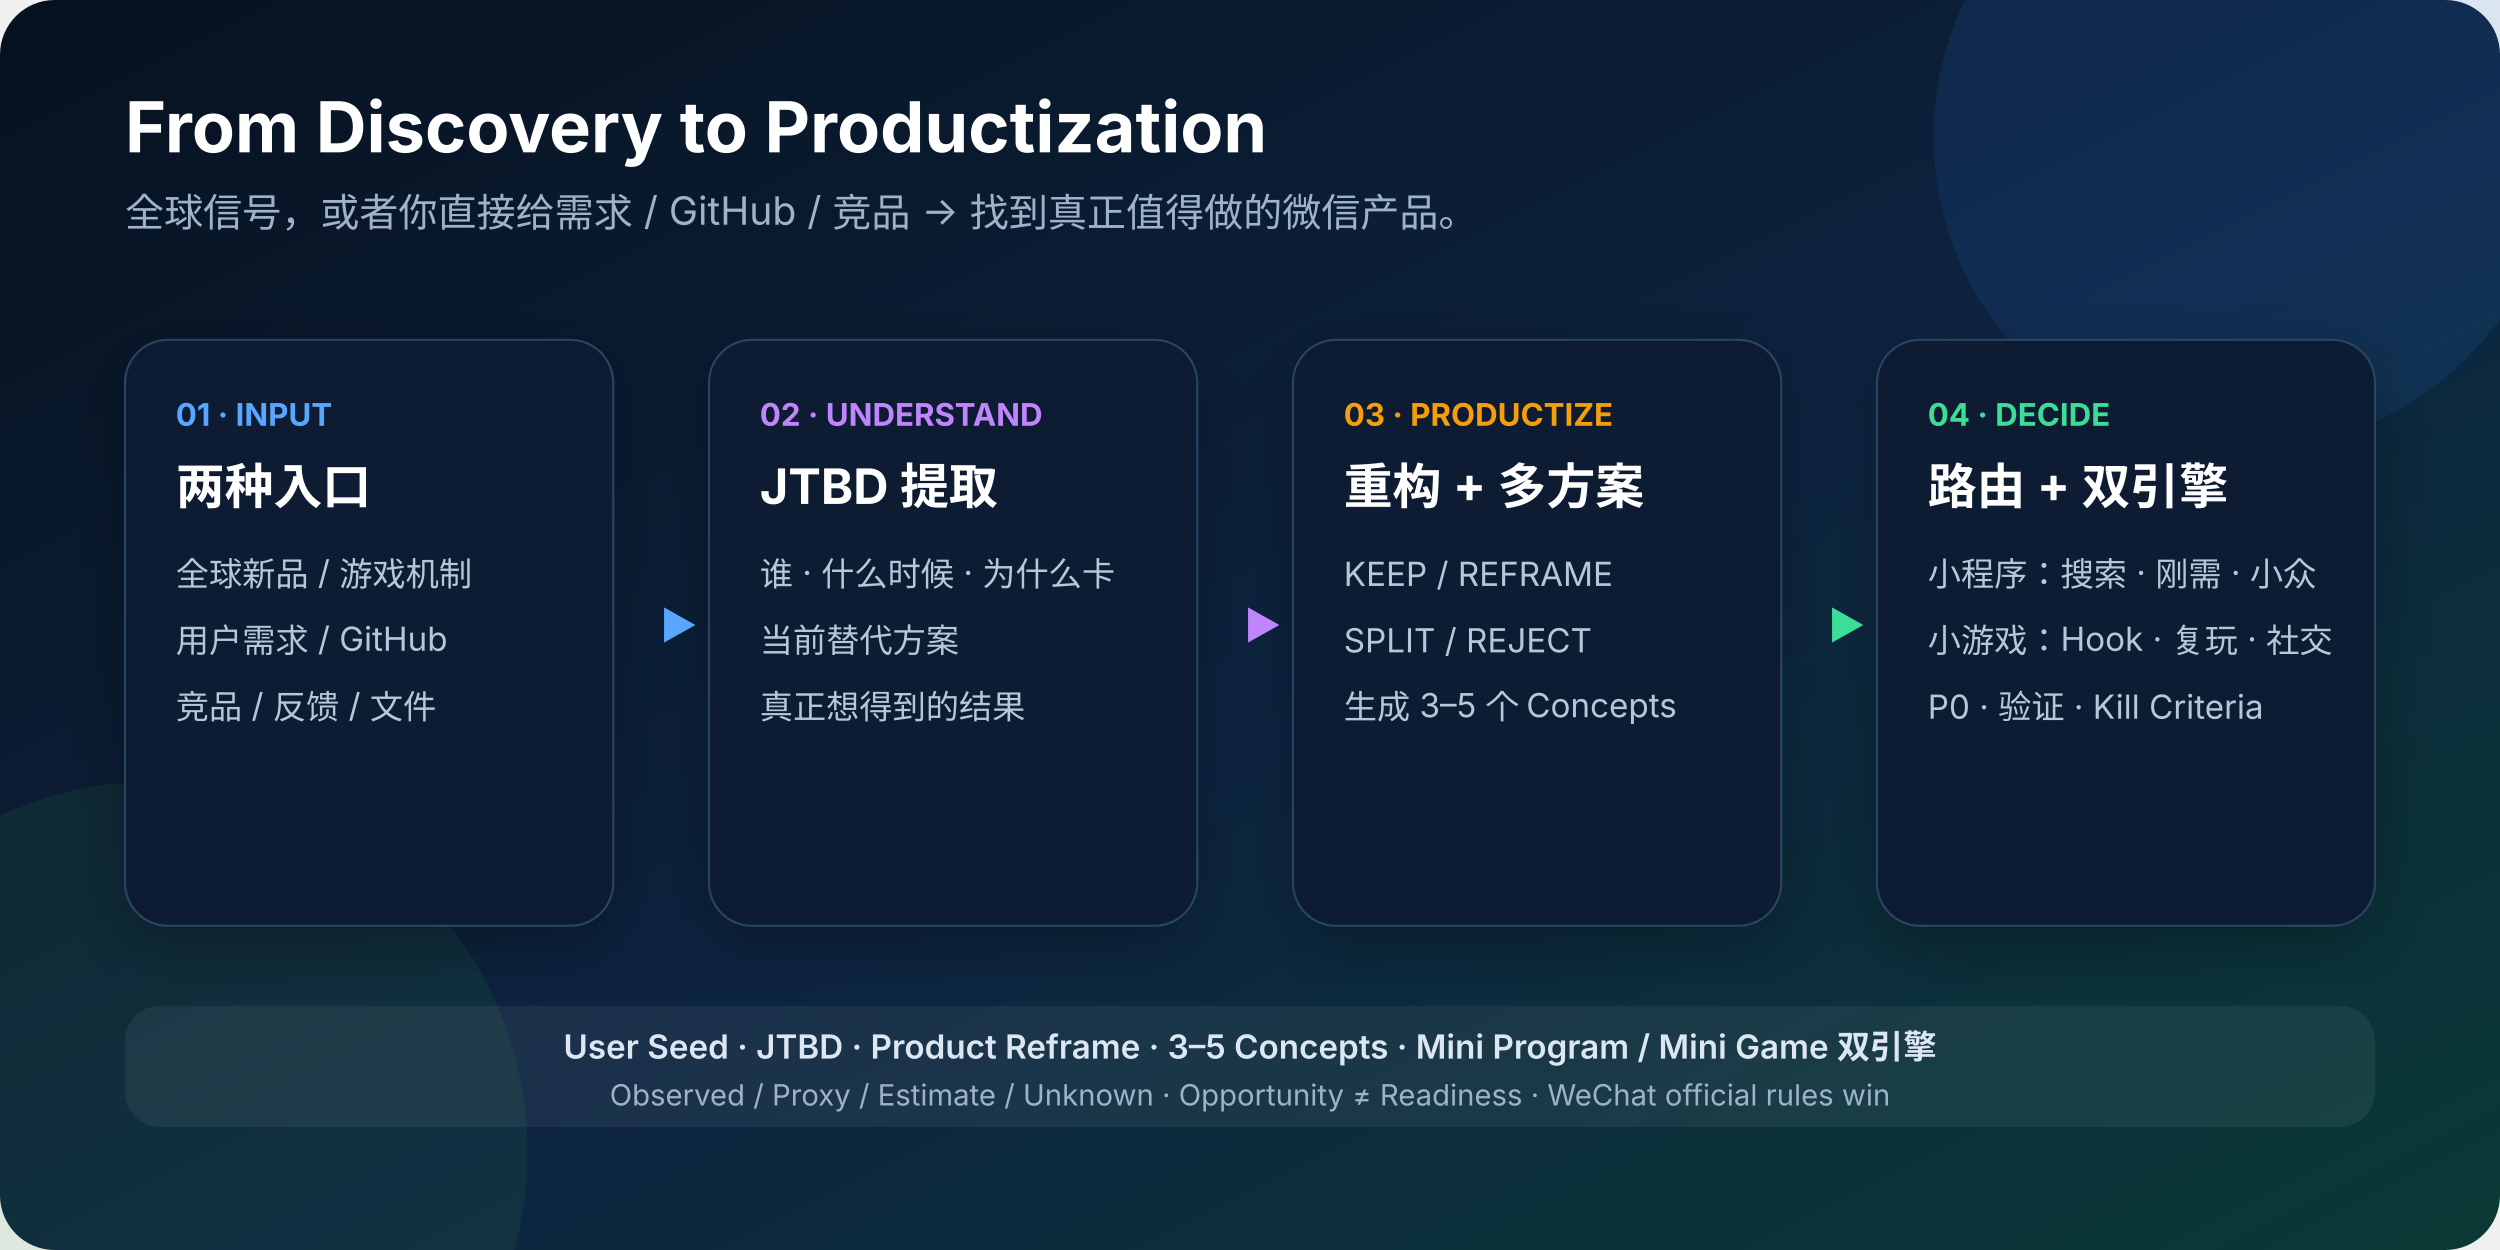
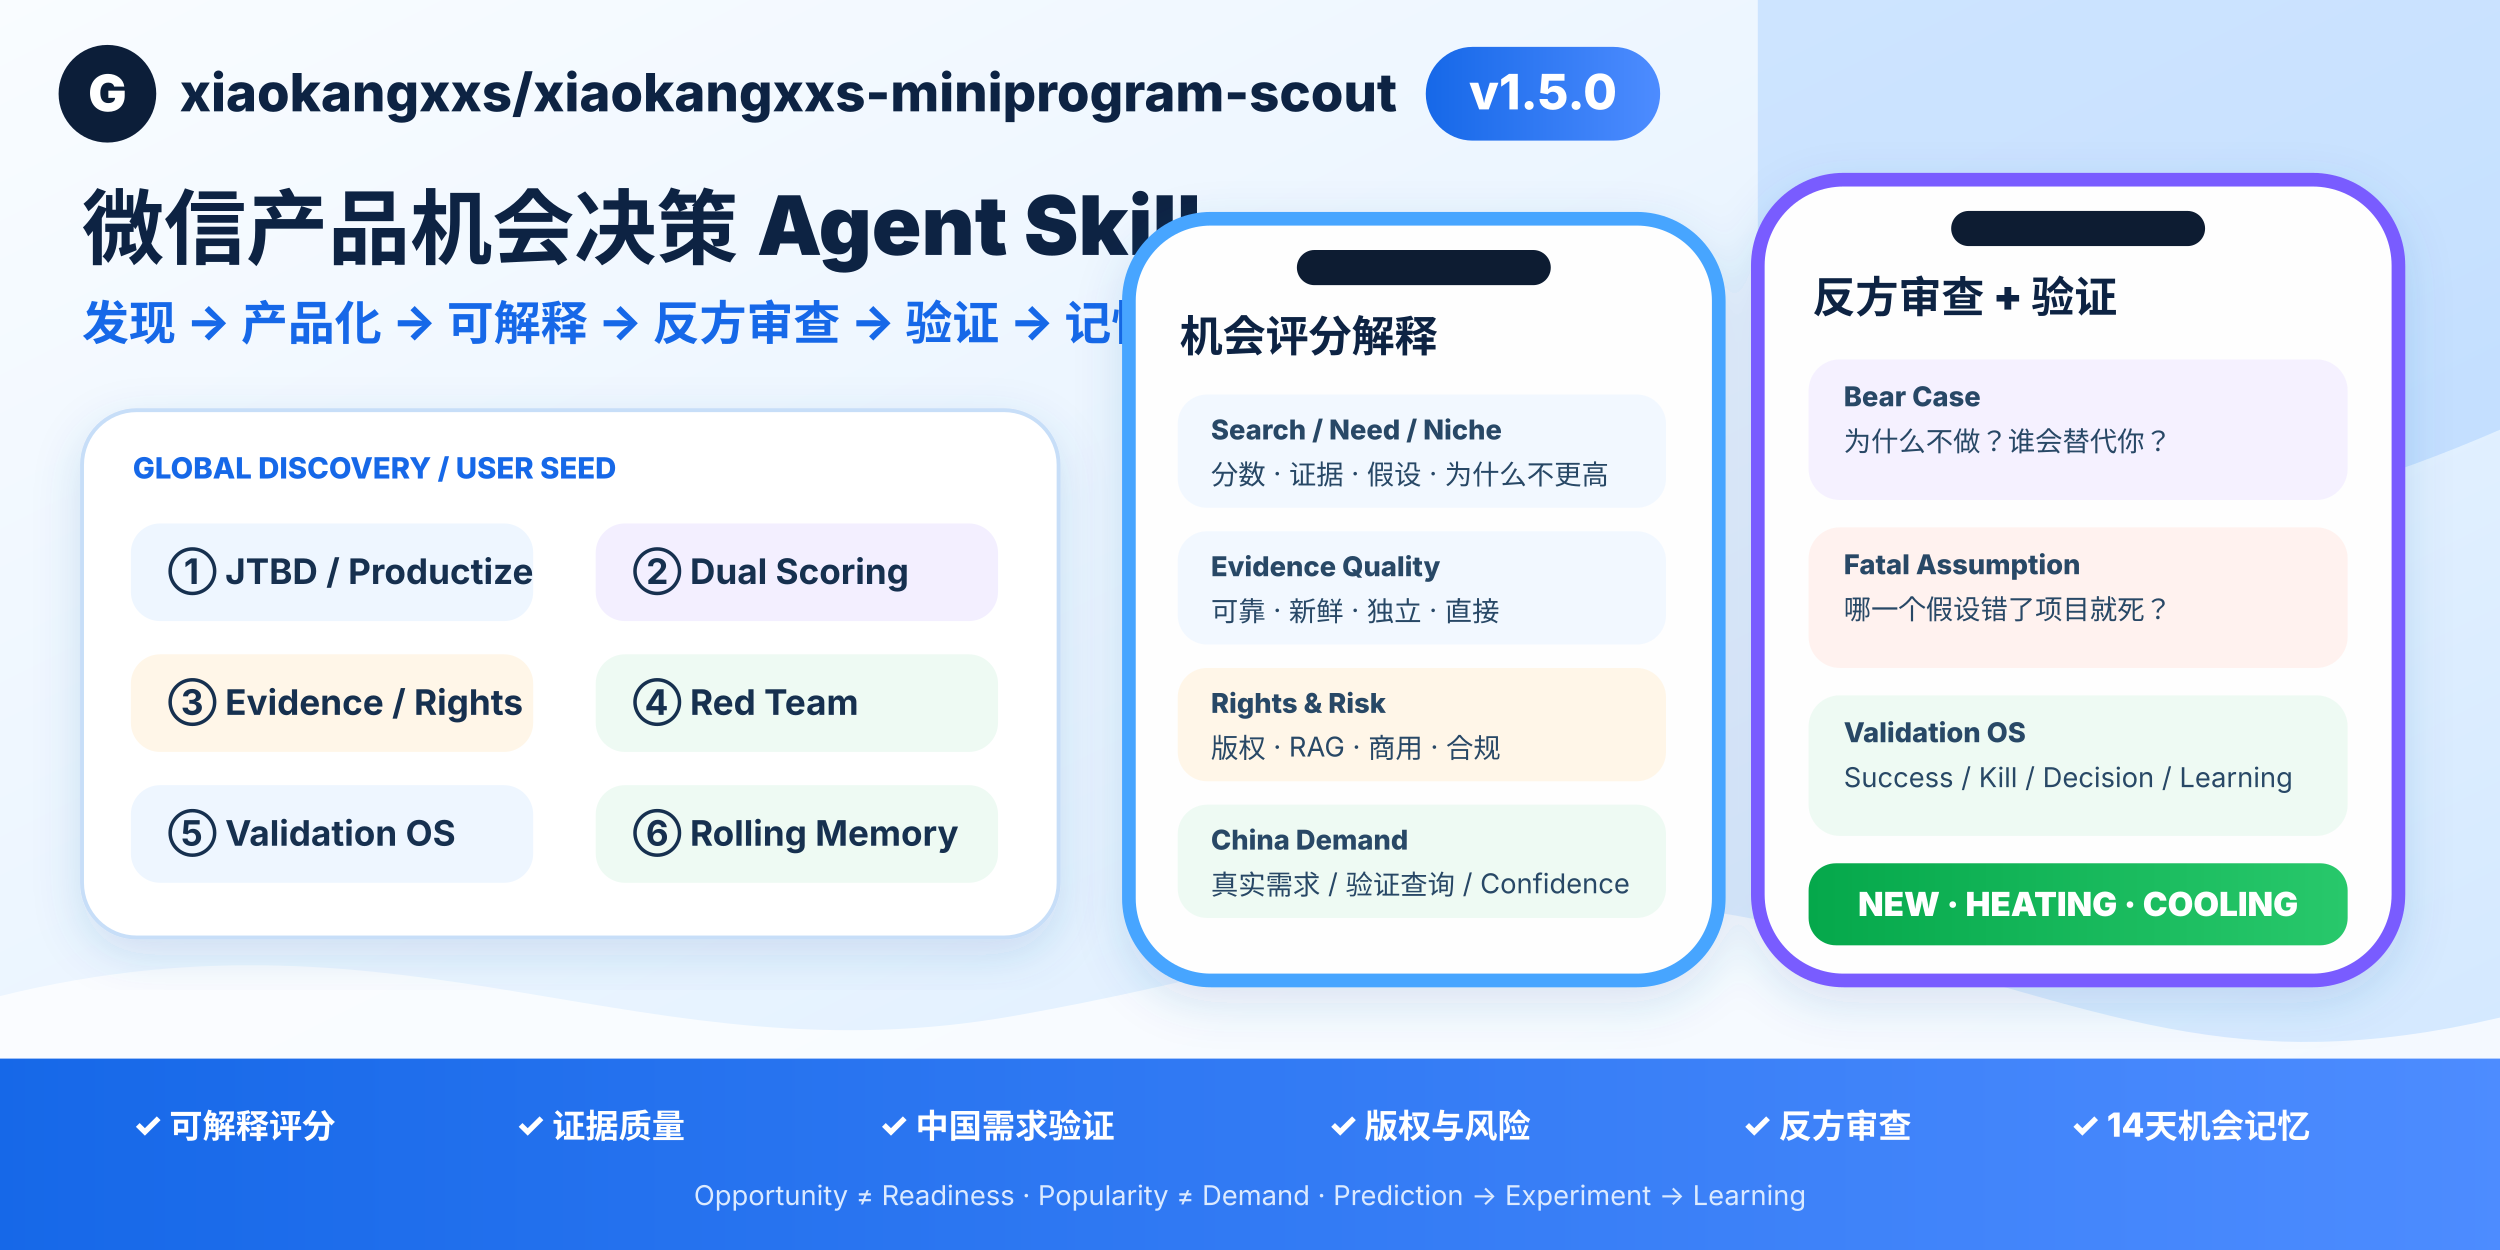
<svg xmlns="http://www.w3.org/2000/svg" width="1280" height="640" viewBox="0 0 1280 640">
  <defs>
    <linearGradient id="bg" x1="0" y1="0" x2="1" y2="1">
-       <stop offset="0" stop-color="#07111f" />
-       <stop offset="0.55" stop-color="#0d2440" />
-       <stop offset="1" stop-color="#0a3a35" />
+       <stop stop-color="#f9fcff" />
+       <stop offset=".55" stop-color="#e7f3ff" />
+       <stop offset="1" stop-color="#cfe6ff" />
    </linearGradient>
-     <linearGradient id="line" x1="0" y1="0" x2="1" y2="0">
-       <stop offset="0" stop-color="#58a6ff" />
-       <stop offset="0.5" stop-color="#c084fc" />
-       <stop offset="1" stop-color="#3ddc97" />
+     <linearGradient id="blue" x1="0" y1="0" x2="1" y2="0">
+       <stop stop-color="#1668e8" />
+       <stop offset="1" stop-color="#4d8cff" />
    </linearGradient>
-     <filter id="shadow">
-       <feDropShadow dx="0" dy="10" stdDeviation="16" flood-opacity=".28" />
+     <linearGradient id="green" x1="0" y1="0" x2="1" y2="0">
+       <stop stop-color="#05a84b" />
+       <stop offset="1" stop-color="#28c86b" />
+     </linearGradient>
+     <filter id="s">
+       <feDropShadow dx="0" dy="8" stdDeviation="12" flood-color="#2563a9" flood-opacity=".16" />
    </filter>
  </defs>
-   <rect width="1280" height="640" rx="28" fill="url(#bg)" />
-   <circle cx="1150" cy="70" r="160" fill="#2f81f7" opacity=".11" />
-   <circle cx="80" cy="590" r="190" fill="#2ea043" opacity=".10" />
-   <text x="64" y="78" fill="#fff" font-size="36" font-weight="700" font-family="system-ui,-apple-system,'Segoe UI','PingFang SC','Microsoft YaHei',sans-serif">From Discovery to Productization</text>
-   <text x="64" y="116" fill="#9fb3c8" font-size="20" font-family="system-ui,-apple-system,'Segoe UI','PingFang SC','Microsoft YaHei',sans-serif">全球信号，或者你直接给需求 / GitHub / 竞品 → 找到真正值得做的微信产品。</text>
-   <g filter="url(#shadow)">
-     <rect x="64" y="174" width="250" height="300" rx="22" fill="#0f1f33" stroke="#2b4565" />
-     <rect x="363" y="174" width="250" height="300" rx="22" fill="#0f1f33" stroke="#2b4565" />
-     <rect x="662" y="174" width="250" height="300" rx="22" fill="#0f1f33" stroke="#2b4565" />
-     <rect x="961" y="174" width="255" height="300" rx="22" fill="#0f1f33" stroke="#2b4565" />
+   <rect width="1280" height="640" fill="url(#bg)" />
+   <path d="M900 0h380v220c-120 52-225 68-380 30z" fill="#5aa2ff" opacity=".22" />
+   <path d="M0 510c210-52 330 44 520 10s260-82 410-42 213 75 350 43v119H0z" fill="#fff" opacity=".75" />
+   <g font-family="system-ui,-apple-system,'Segoe UI','PingFang SC','Microsoft YaHei',sans-serif">
+     <circle cx="55" cy="48" r="25" fill="#0c1e39" />
+     <text x="55" y="57" text-anchor="middle" fill="#fff" font-size="26" font-weight="900">G</text>
+     <text x="92" y="57" fill="#0d2343" font-size="27" font-weight="800">xiaokangxxs/xiaokangxxs-miniprogram-scout</text>
+     <rect x="730" y="24" width="120" height="48" rx="24" fill="url(#blue)" />
+     <text x="790" y="56" text-anchor="middle" fill="#fff" font-size="25" font-weight="800">v1.5.0</text>
+     <text x="42" y="132" fill="#0d2343" font-size="42" font-weight="900">微信产品机会决策 Agent Skill</text>
+     <text x="42" y="174" fill="#1668e8" font-size="24" font-weight="800">发现 → 产品化 → 可解释 → 反方审查 → 验证 → 记忆</text>
+     <g filter="url(#s)">
+       <rect x="42" y="210" width="500" height="270" rx="28" fill="#fff" stroke="#c7def8" stroke-width="2" />
+     </g>
+     <text x="68" y="245" fill="#1668e8" font-size="15" font-weight="800">GLOBAL DISCOVERY / USER SEED</text>
+     <g font-size="18" font-weight="750" fill="#16304f">
+       <rect x="67" y="268" width="206" height="50" rx="15" fill="#eef6ff" />
+       <text x="86" y="299">① JTBD / Productize</text>
+       <rect x="305" y="268" width="206" height="50" rx="15" fill="#f3efff" />
+       <text x="324" y="299">② Dual Scoring</text>
+       <rect x="67" y="335" width="206" height="50" rx="15" fill="#fff6e8" />
+       <text x="86" y="366">③ Evidence / Rights</text>
+       <rect x="305" y="335" width="206" height="50" rx="15" fill="#eefaf3" />
+       <text x="324" y="366">④ Red Team</text>
+       <rect x="67" y="402" width="206" height="50" rx="15" fill="#eef6ff" />
+       <text x="86" y="433">⑤ Validation OS</text>
+       <rect x="305" y="402" width="206" height="50" rx="15" fill="#eefaf3" />
+       <text x="324" y="433">⑥ Rolling Memory</text>
+     </g>
+     <g filter="url(#s)">
+       <rect x="578" y="112" width="302" height="390" rx="42" fill="#fefefe" stroke="#46a5ff" stroke-width="7" />
+       <rect x="900" y="92" width="328" height="410" rx="44" fill="#fefefe" stroke="#795cff" stroke-width="7" />
+     </g>
+     <rect x="664" y="128" width="130" height="18" rx="9" fill="#0d1c32" />
+     <rect x="999" y="108" width="130" height="18" rx="9" fill="#0d1c32" />
+     <text x="604" y="180" fill="#0d2343" font-size="22" font-weight="850">机会评分解释</text>
+     <text x="928" y="160" fill="#0d2343" font-size="22" font-weight="850">反方审查 + 验证</text>
+     <g font-size="14" fill="#284866">
+       <rect x="603" y="202" width="250" height="58" rx="15" fill="#f2f8ff" />
+       <text x="620" y="225" font-weight="800">Search / Need / Niche</text>
+       <text x="620" y="248">分数 · 证据 · 假设 · 为什么不更高</text>
+       <rect x="603" y="272" width="250" height="58" rx="15" fill="#f2f8ff" />
+       <text x="620" y="295" font-weight="800">Evidence Quality</text>
+       <text x="620" y="318">可靠 · 新鲜 · 独立 · 直接</text>
+       <rect x="603" y="342" width="250" height="58" rx="15" fill="#fff6e8" />
+       <text x="620" y="365" font-weight="800">Rights &amp; Risk</text>
+       <text x="620" y="388">版权 · RAG · 商用 · 合规</text>
+       <rect x="603" y="412" width="250" height="58" rx="15" fill="#eefaf3" />
+       <text x="620" y="435" font-weight="800">China Demand</text>
+       <text x="620" y="458">真实需求 / 验证查询 / Confidence</text>
+       <rect x="926" y="184" width="276" height="72" rx="16" fill="#f5f1ff" />
+       <text x="944" y="208" font-weight="800">Bear Case</text>
+       <text x="944" y="231">为什么不做？谁会替代你？</text>
+       <rect x="926" y="270" width="276" height="72" rx="16" fill="#fff2ef" />
+       <text x="944" y="294" font-weight="800">Fatal Assumption</text>
+       <text x="944" y="317">哪一个假设错了项目就死？</text>
+       <rect x="926" y="356" width="276" height="72" rx="16" fill="#eefaf3" />
+       <text x="944" y="380" font-weight="800">Validation OS</text>
+       <text x="944" y="403">Success / Kill / Decision / Learning</text>
+       <rect x="926" y="442" width="276" height="42" rx="14" fill="url(#green)" />
+       <text x="1064" y="469" text-anchor="middle" fill="#fff" font-size="17" font-weight="850">NEW · HEATING · COOLING</text>
+     </g>
+     <rect x="0" y="542" width="1280" height="98" fill="url(#blue)" />
+     <g fill="#fff" font-size="17" font-weight="800">
+       <text x="68" y="582">✓ 可解释评分</text>
+       <text x="264" y="582">✓ 证据质量</text>
+       <text x="450" y="582">✓ 中国需求验证</text>
+       <text x="680" y="582">✓ 版权与风险</text>
+       <text x="892" y="582">✓ 反方审查</text>
+       <text x="1060" y="582">✓ 14天机会记忆</text>
+     </g>
+     <text x="640" y="617" text-anchor="middle" fill="#dbeaff" font-size="14">Opportunity ≠ Readiness · Popularity ≠ Demand · Prediction → Experiment → Learning</text>
  </g>
-   <text x="90" y="218" fill="#58a6ff" font-size="16" font-weight="700" font-family="system-ui,-apple-system,'Segoe UI','PingFang SC','Microsoft YaHei',sans-serif">01 · INPUT</text>
-   <text x="90" y="258" fill="#fff" font-size="25" font-weight="700" font-family="system-ui,-apple-system,'Segoe UI','PingFang SC','Microsoft YaHei',sans-serif">两种入口</text>
-   <text x="90" y="300" fill="#b7c6d8" font-size="17" font-family="system-ui,-apple-system,'Segoe UI','PingFang SC','Microsoft YaHei',sans-serif">全球新品 / 游戏机制</text>
-   <text x="90" y="334" fill="#b7c6d8" font-size="17" font-family="system-ui,-apple-system,'Segoe UI','PingFang SC','Microsoft YaHei',sans-serif">用户需求 / GitHub</text>
-   <text x="90" y="368" fill="#b7c6d8" font-size="17" font-family="system-ui,-apple-system,'Segoe UI','PingFang SC','Microsoft YaHei',sans-serif">竞品 / 反馈 / 文件</text>
-   <text x="389" y="218" fill="#c084fc" font-size="16" font-weight="700" font-family="system-ui,-apple-system,'Segoe UI','PingFang SC','Microsoft YaHei',sans-serif">02 · UNDERSTAND</text>
-   <text x="389" y="258" fill="#fff" font-size="25" font-weight="700" font-family="system-ui,-apple-system,'Segoe UI','PingFang SC','Microsoft YaHei',sans-serif">JTBD 提取</text>
-   <text x="389" y="300" fill="#b7c6d8" font-size="17" font-family="system-ui,-apple-system,'Segoe UI','PingFang SC','Microsoft YaHei',sans-serif">谁 · 什么时候 · 为什么卡</text>
-   <text x="389" y="334" fill="#b7c6d8" font-size="17" font-family="system-ui,-apple-system,'Segoe UI','PingFang SC','Microsoft YaHei',sans-serif">当前替代方案</text>
-   <text x="389" y="368" fill="#b7c6d8" font-size="17" font-family="system-ui,-apple-system,'Segoe UI','PingFang SC','Microsoft YaHei',sans-serif">真正想得到的结果</text>
-   <text x="688" y="218" fill="#f59e0b" font-size="16" font-weight="700" font-family="system-ui,-apple-system,'Segoe UI','PingFang SC','Microsoft YaHei',sans-serif">03 · PRODUCTIZE</text>
-   <text x="688" y="258" fill="#fff" font-size="25" font-weight="700" font-family="system-ui,-apple-system,'Segoe UI','PingFang SC','Microsoft YaHei',sans-serif">重构 + 多方案</text>
-   <text x="688" y="300" fill="#b7c6d8" font-size="17" font-family="system-ui,-apple-system,'Segoe UI','PingFang SC','Microsoft YaHei',sans-serif">KEEP / REFRAME</text>
-   <text x="688" y="334" fill="#b7c6d8" font-size="17" font-family="system-ui,-apple-system,'Segoe UI','PingFang SC','Microsoft YaHei',sans-serif">SPLIT / REJECT</text>
-   <text x="688" y="368" fill="#b7c6d8" font-size="17" font-family="system-ui,-apple-system,'Segoe UI','PingFang SC','Microsoft YaHei',sans-serif">生成 3–5 个 Concepts</text>
-   <text x="987" y="218" fill="#3ddc97" font-size="16" font-weight="700" font-family="system-ui,-apple-system,'Segoe UI','PingFang SC','Microsoft YaHei',sans-serif">04 · DECIDE</text>
-   <text x="987" y="258" fill="#fff" font-size="25" font-weight="700" font-family="system-ui,-apple-system,'Segoe UI','PingFang SC','Microsoft YaHei',sans-serif">路由 + 双引擎</text>
-   <text x="987" y="300" fill="#b7c6d8" font-size="17" font-family="system-ui,-apple-system,'Segoe UI','PingFang SC','Microsoft YaHei',sans-serif">小程序：搜索 · 刚需 · 小众</text>
-   <text x="987" y="334" fill="#b7c6d8" font-size="17" font-family="system-ui,-apple-system,'Segoe UI','PingFang SC','Microsoft YaHei',sans-serif">小游戏：Hook · 复玩 · 社交</text>
-   <text x="987" y="368" fill="#b7c6d8" font-size="17" font-family="system-ui,-apple-system,'Segoe UI','PingFang SC','Microsoft YaHei',sans-serif">P0 · 验证 · Kill Criteria</text>
-   <path d="M324 320 H348" stroke="url(#line)" stroke-width="5" stroke-linecap="round" />
-   <path d="M340 311 l16 9 -16 9" fill="#58a6ff" />
-   <path d="M623 320 H647" stroke="url(#line)" stroke-width="5" stroke-linecap="round" />
-   <path d="M639 311 l16 9 -16 9" fill="#c084fc" />
-   <path d="M922 320 H946" stroke="url(#line)" stroke-width="5" stroke-linecap="round" />
-   <path d="M938 311 l16 9 -16 9" fill="#3ddc97" />
-   <rect x="64" y="515" width="1152" height="62" rx="18" fill="#fff" opacity=".06" />
-   <text x="640" y="542" text-anchor="middle" fill="#dce7f2" font-size="17" font-weight="600" font-family="system-ui,-apple-system,'Segoe UI','PingFang SC','Microsoft YaHei',sans-serif">User Seed · JTBD · Product Reframe · 3–5 Concepts · Mini Program / Mini Game 双引擎</text>
-   <text x="640" y="566" text-anchor="middle" fill="#9fb3c8" font-size="15" font-family="system-ui,-apple-system,'Segoe UI','PingFang SC','Microsoft YaHei',sans-serif">Observed / Proxy / Estimate / Unknown · Opportunity ≠ Readiness · WeChat official rules win</text>
</svg>
